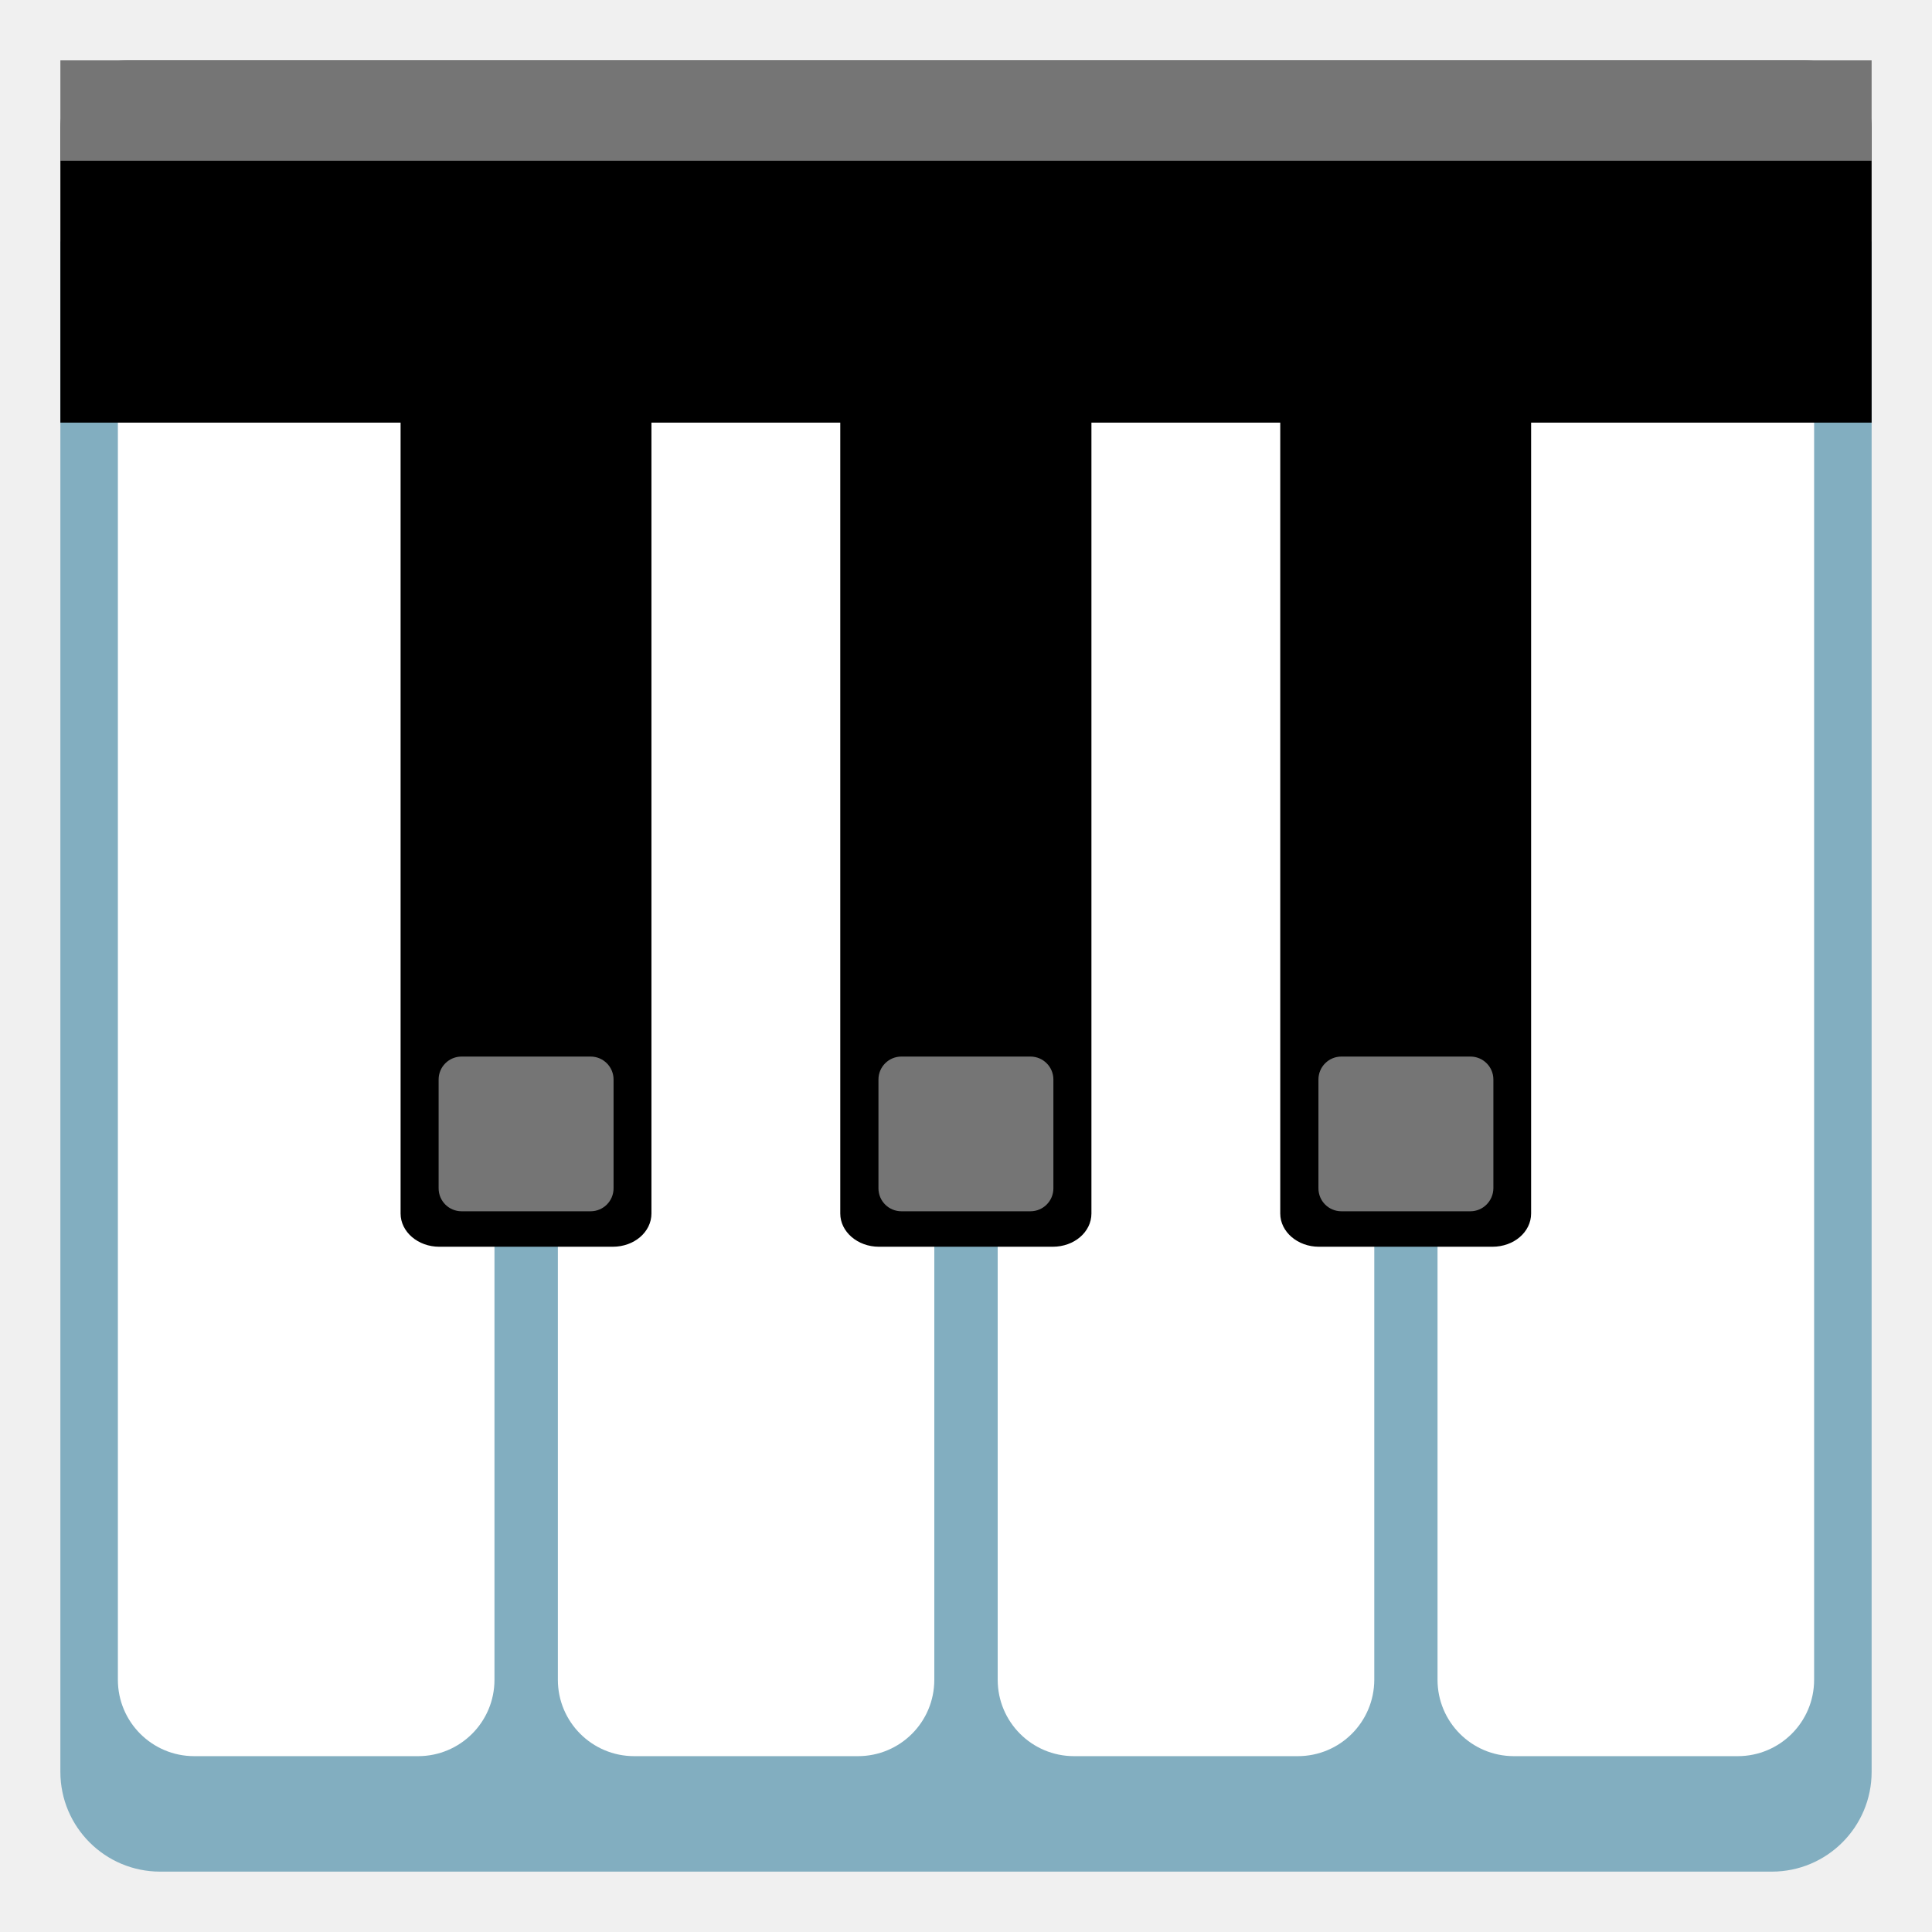
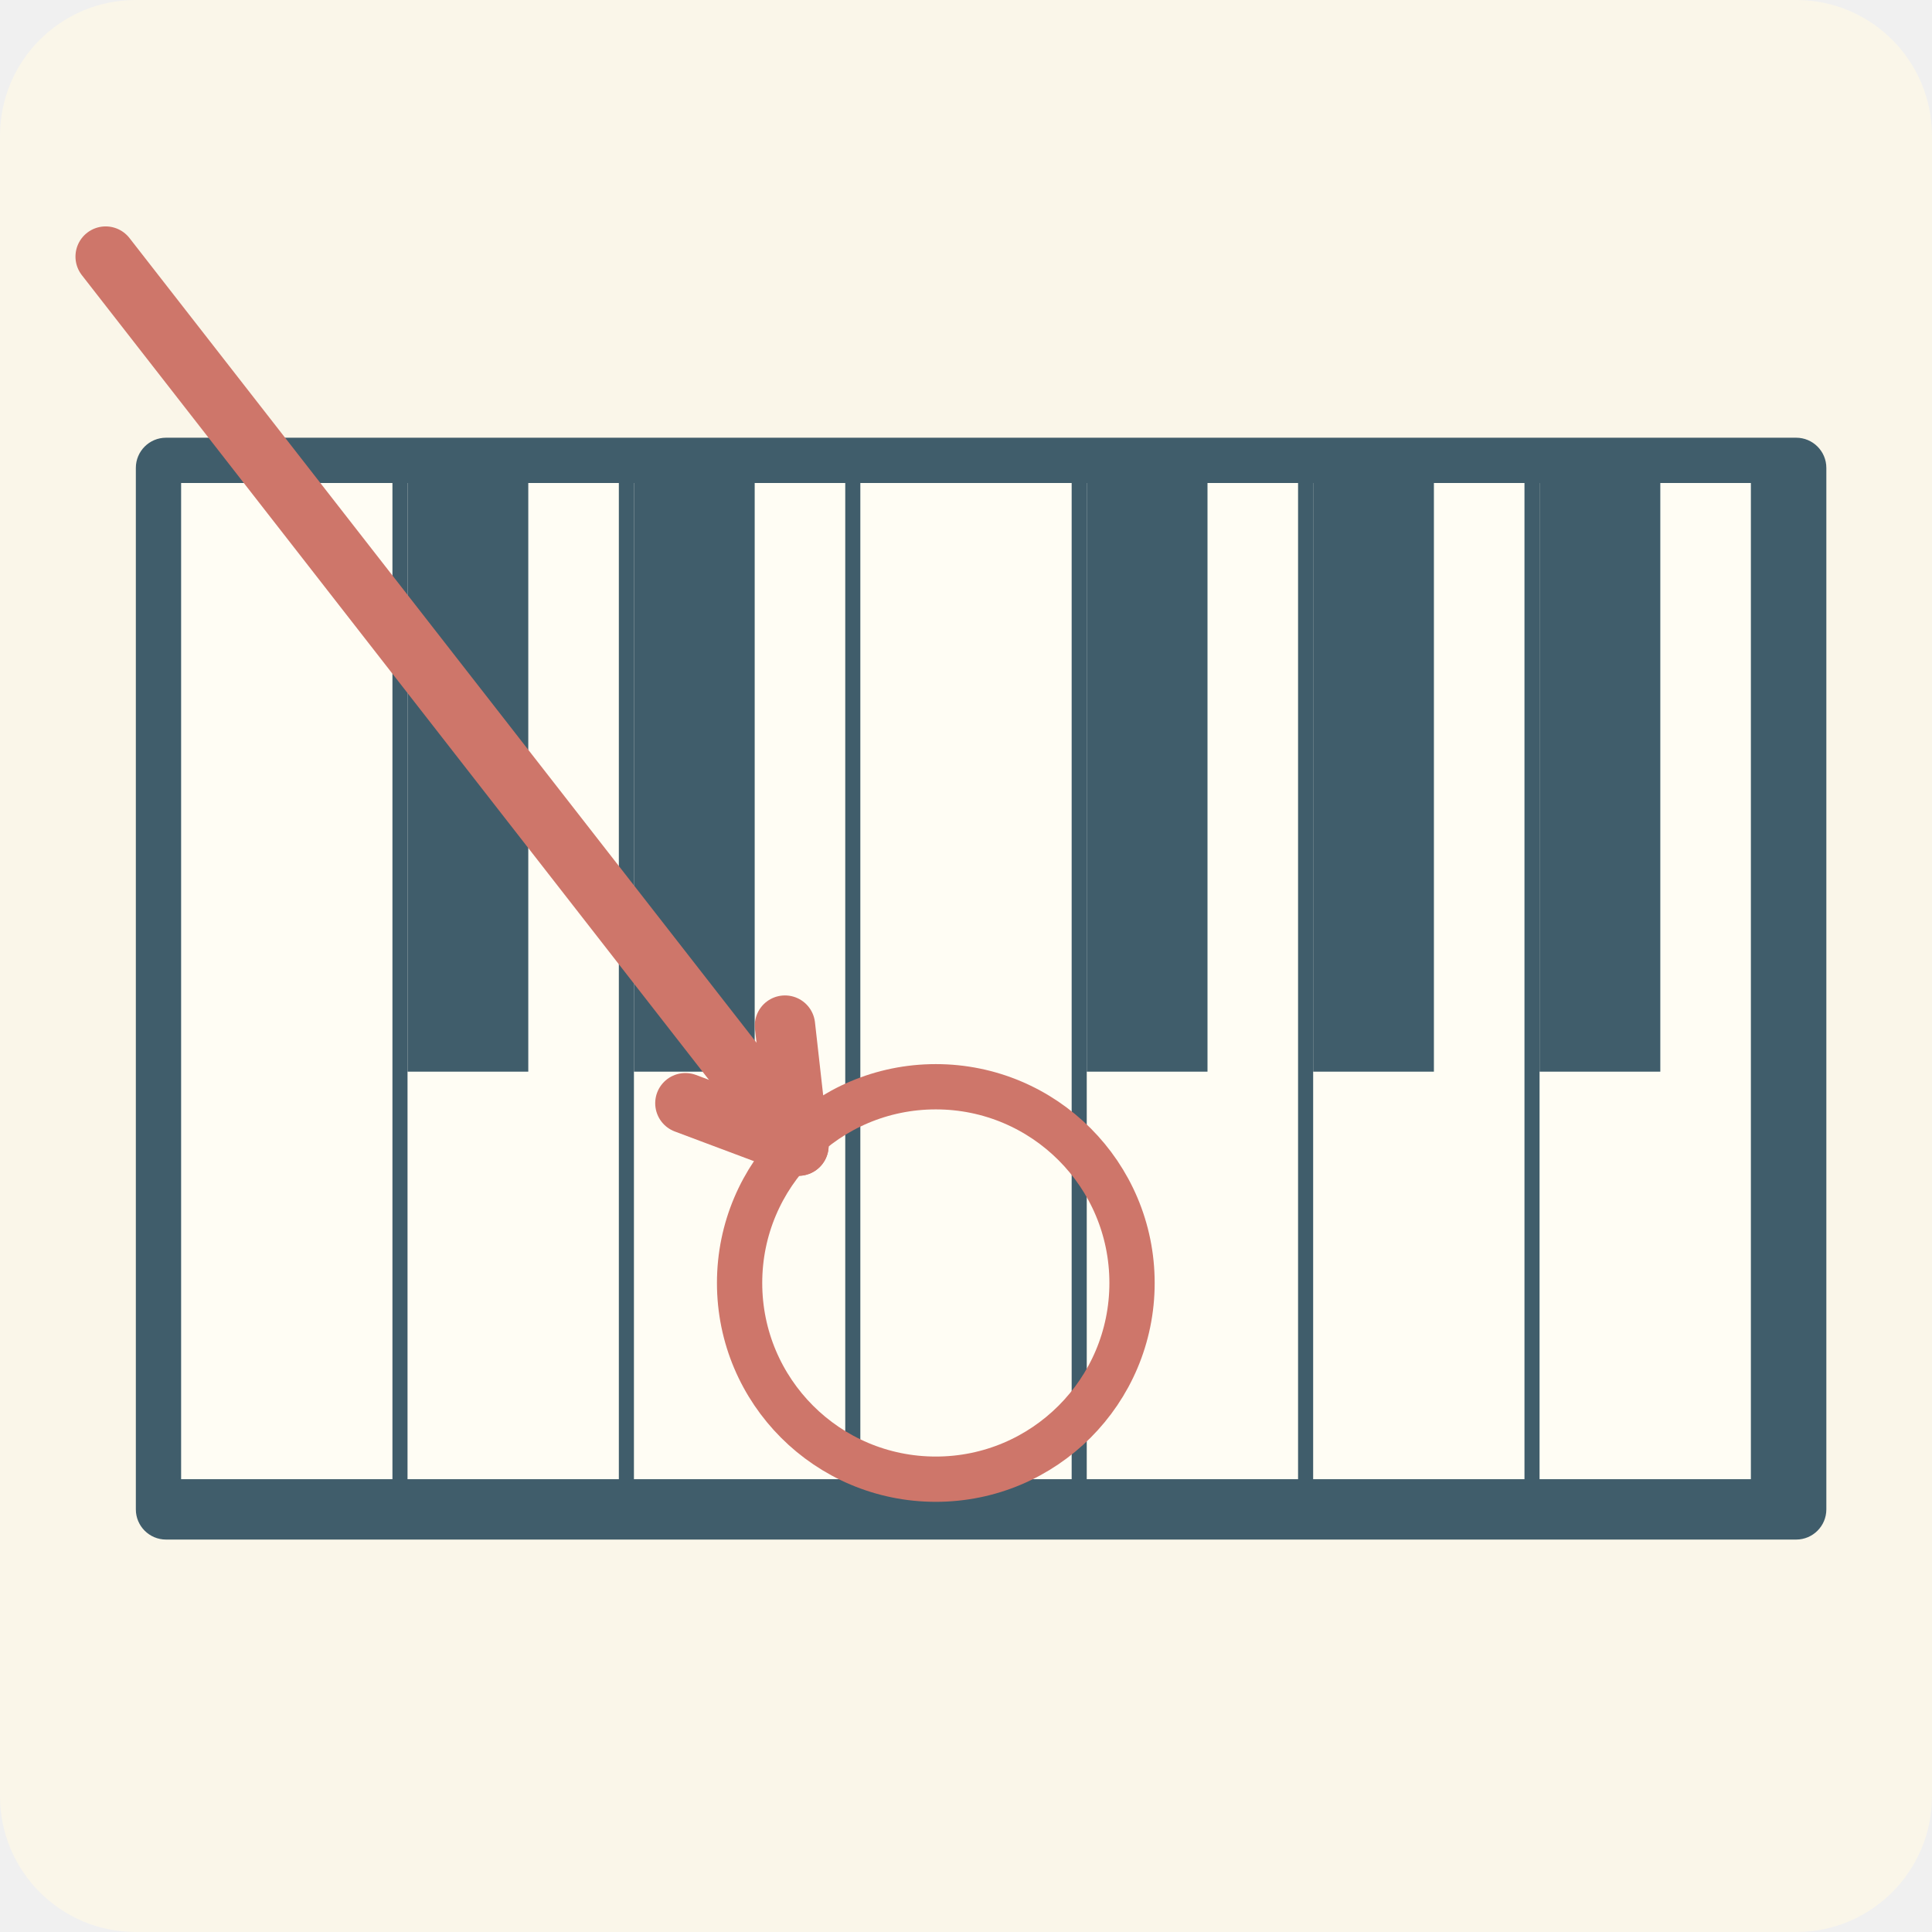
- <svg xmlns="http://www.w3.org/2000/svg" version="1.1" id="Layer_2" x="0px" y="0px" viewBox="0 0 128 128" style="enable-background:new 0 0 128 128;" xml:space="preserve">
-   <g>
-     <path style="fill:#82AEC0;" d="M117.39,124H10.61C6.96,124,4,121.04,4,117.39V16h120v101.39C124,121.04,121.04,124,117.39,124z" />
-     <g>
-       <path style="fill:#FFFFFF;" d="M27.7,116.35H12.87c-2.8,0-5.06-2.27-5.06-5.06v-85.8h24.95v85.8    C32.76,114.09,30.49,116.35,27.7,116.35z" />
-     </g>
-     <g>
-       <path style="fill:#FFFFFF;" d="M56.84,116.35H42.02c-2.8,0-5.06-2.27-5.06-5.06v-85.8H61.9v85.8    C61.9,114.09,59.64,116.35,56.84,116.35z" />
-     </g>
-     <g>
-       <path style="fill:#FFFFFF;" d="M85.98,116.35H71.16c-2.8,0-5.06-2.27-5.06-5.06v-85.8h24.95v85.8    C91.04,114.09,88.78,116.35,85.98,116.35z" />
-     </g>
-     <g>
-       <path style="fill:#FFFFFF;" d="M115.13,116.35H100.3c-2.8,0-5.06-2.27-5.06-5.06v-85.8h24.95v85.8    C120.19,114.09,117.92,116.35,115.13,116.35z" />
-     </g>
-     <path d="M124,8.47C124,6,122,4,119.53,4H8.47C6,4,4,6,4,8.47V28h22.54v52.4c0,1.21,1.15,2.2,2.56,2.2h5.75h5.75   c1.42,0,2.56-0.98,2.56-2.2V28h12.51v52.4c0,1.21,1.15,2.2,2.56,2.2H64h5.75c1.42,0,2.56-0.98,2.56-2.2V28h12.51v52.4   c0,1.21,1.15,2.2,2.56,2.2h5.75h5.75c1.42,0,2.56-0.98,2.56-2.2V28H124V8.47z" />
-     <rect x="4" y="4" style="fill:#757575;" width="120" height="6.65" />
-     <path style="fill:#757575;" d="M97.42,80.25h-8.55c-0.84,0-1.52-0.68-1.52-1.52v-7.21c0-0.84,0.68-1.52,1.52-1.52h8.55   c0.84,0,1.52,0.68,1.52,1.52v7.21C98.93,79.57,98.25,80.25,97.42,80.25z" />
-     <path style="fill:#757575;" d="M68.27,80.25h-8.55c-0.84,0-1.52-0.68-1.52-1.52v-7.21c0-0.84,0.68-1.52,1.52-1.52h8.55   c0.84,0,1.52,0.68,1.52,1.52v7.21C69.79,79.57,69.11,80.25,68.27,80.25z" />
-     <path style="fill:#757575;" d="M39.13,80.25h-8.55c-0.84,0-1.52-0.68-1.52-1.52v-7.21c0-0.84,0.68-1.52,1.52-1.52h8.55   c0.84,0,1.52,0.68,1.52,1.52v7.21C40.65,79.57,39.97,80.25,39.13,80.25z" />
-   </g>
+ <svg xmlns="http://www.w3.org/2000/svg" width="256" height="256" viewBox="0 0 128 128">
+   <rect x="0" y="0" width="128" height="128" rx="9" fill="#faf6e9" />
+   <rect x="9" y="29" width="112" height="73" rx="2" fill="#405d6b" />
+   <rect x="12" y="32" width="14" height="66" rx="0" fill="#fffdf4" />
+   <rect x="27" y="32" width="14" height="66" rx="0" fill="#fffdf4" />
+   <rect x="42" y="32" width="14" height="66" rx="0" fill="#fffdf4" />
+   <rect x="57" y="32" width="14" height="66" rx="0" fill="#fffdf4" />
+   <rect x="72" y="32" width="14" height="66" rx="0" fill="#fffdf4" />
+   <rect x="87" y="32" width="14" height="66" rx="0" fill="#fffdf4" />
+   <rect x="102" y="32" width="14" height="66" rx="0" fill="#fffdf4" />
+   <rect x="27" y="32" width="8" height="39" rx="0" fill="#405d6b" />
+   <rect x="42" y="32" width="8" height="39" rx="0" fill="#405d6b" />
+   <rect x="72" y="32" width="8" height="39" rx="0" fill="#405d6b" />
+   <rect x="87" y="32" width="8" height="39" rx="0" fill="#405d6b" />
+   <rect x="102" y="32" width="8" height="39" rx="0" fill="#405d6b" />
+   <circle cx="62" cy="85" r="13" fill="none" stroke="#ce766a" stroke-width="3" />
+   <path d="M7 17L52.9 75.9" fill="none" stroke="#ce766a" stroke-width="4" stroke-linecap="round" stroke-linejoin="round" />
+   <path d="M45.409 73.091L52.9 75.9L52.006 67.95" fill="none" stroke="#ce766a" stroke-width="4" stroke-linecap="round" stroke-linejoin="round" />
</svg>
